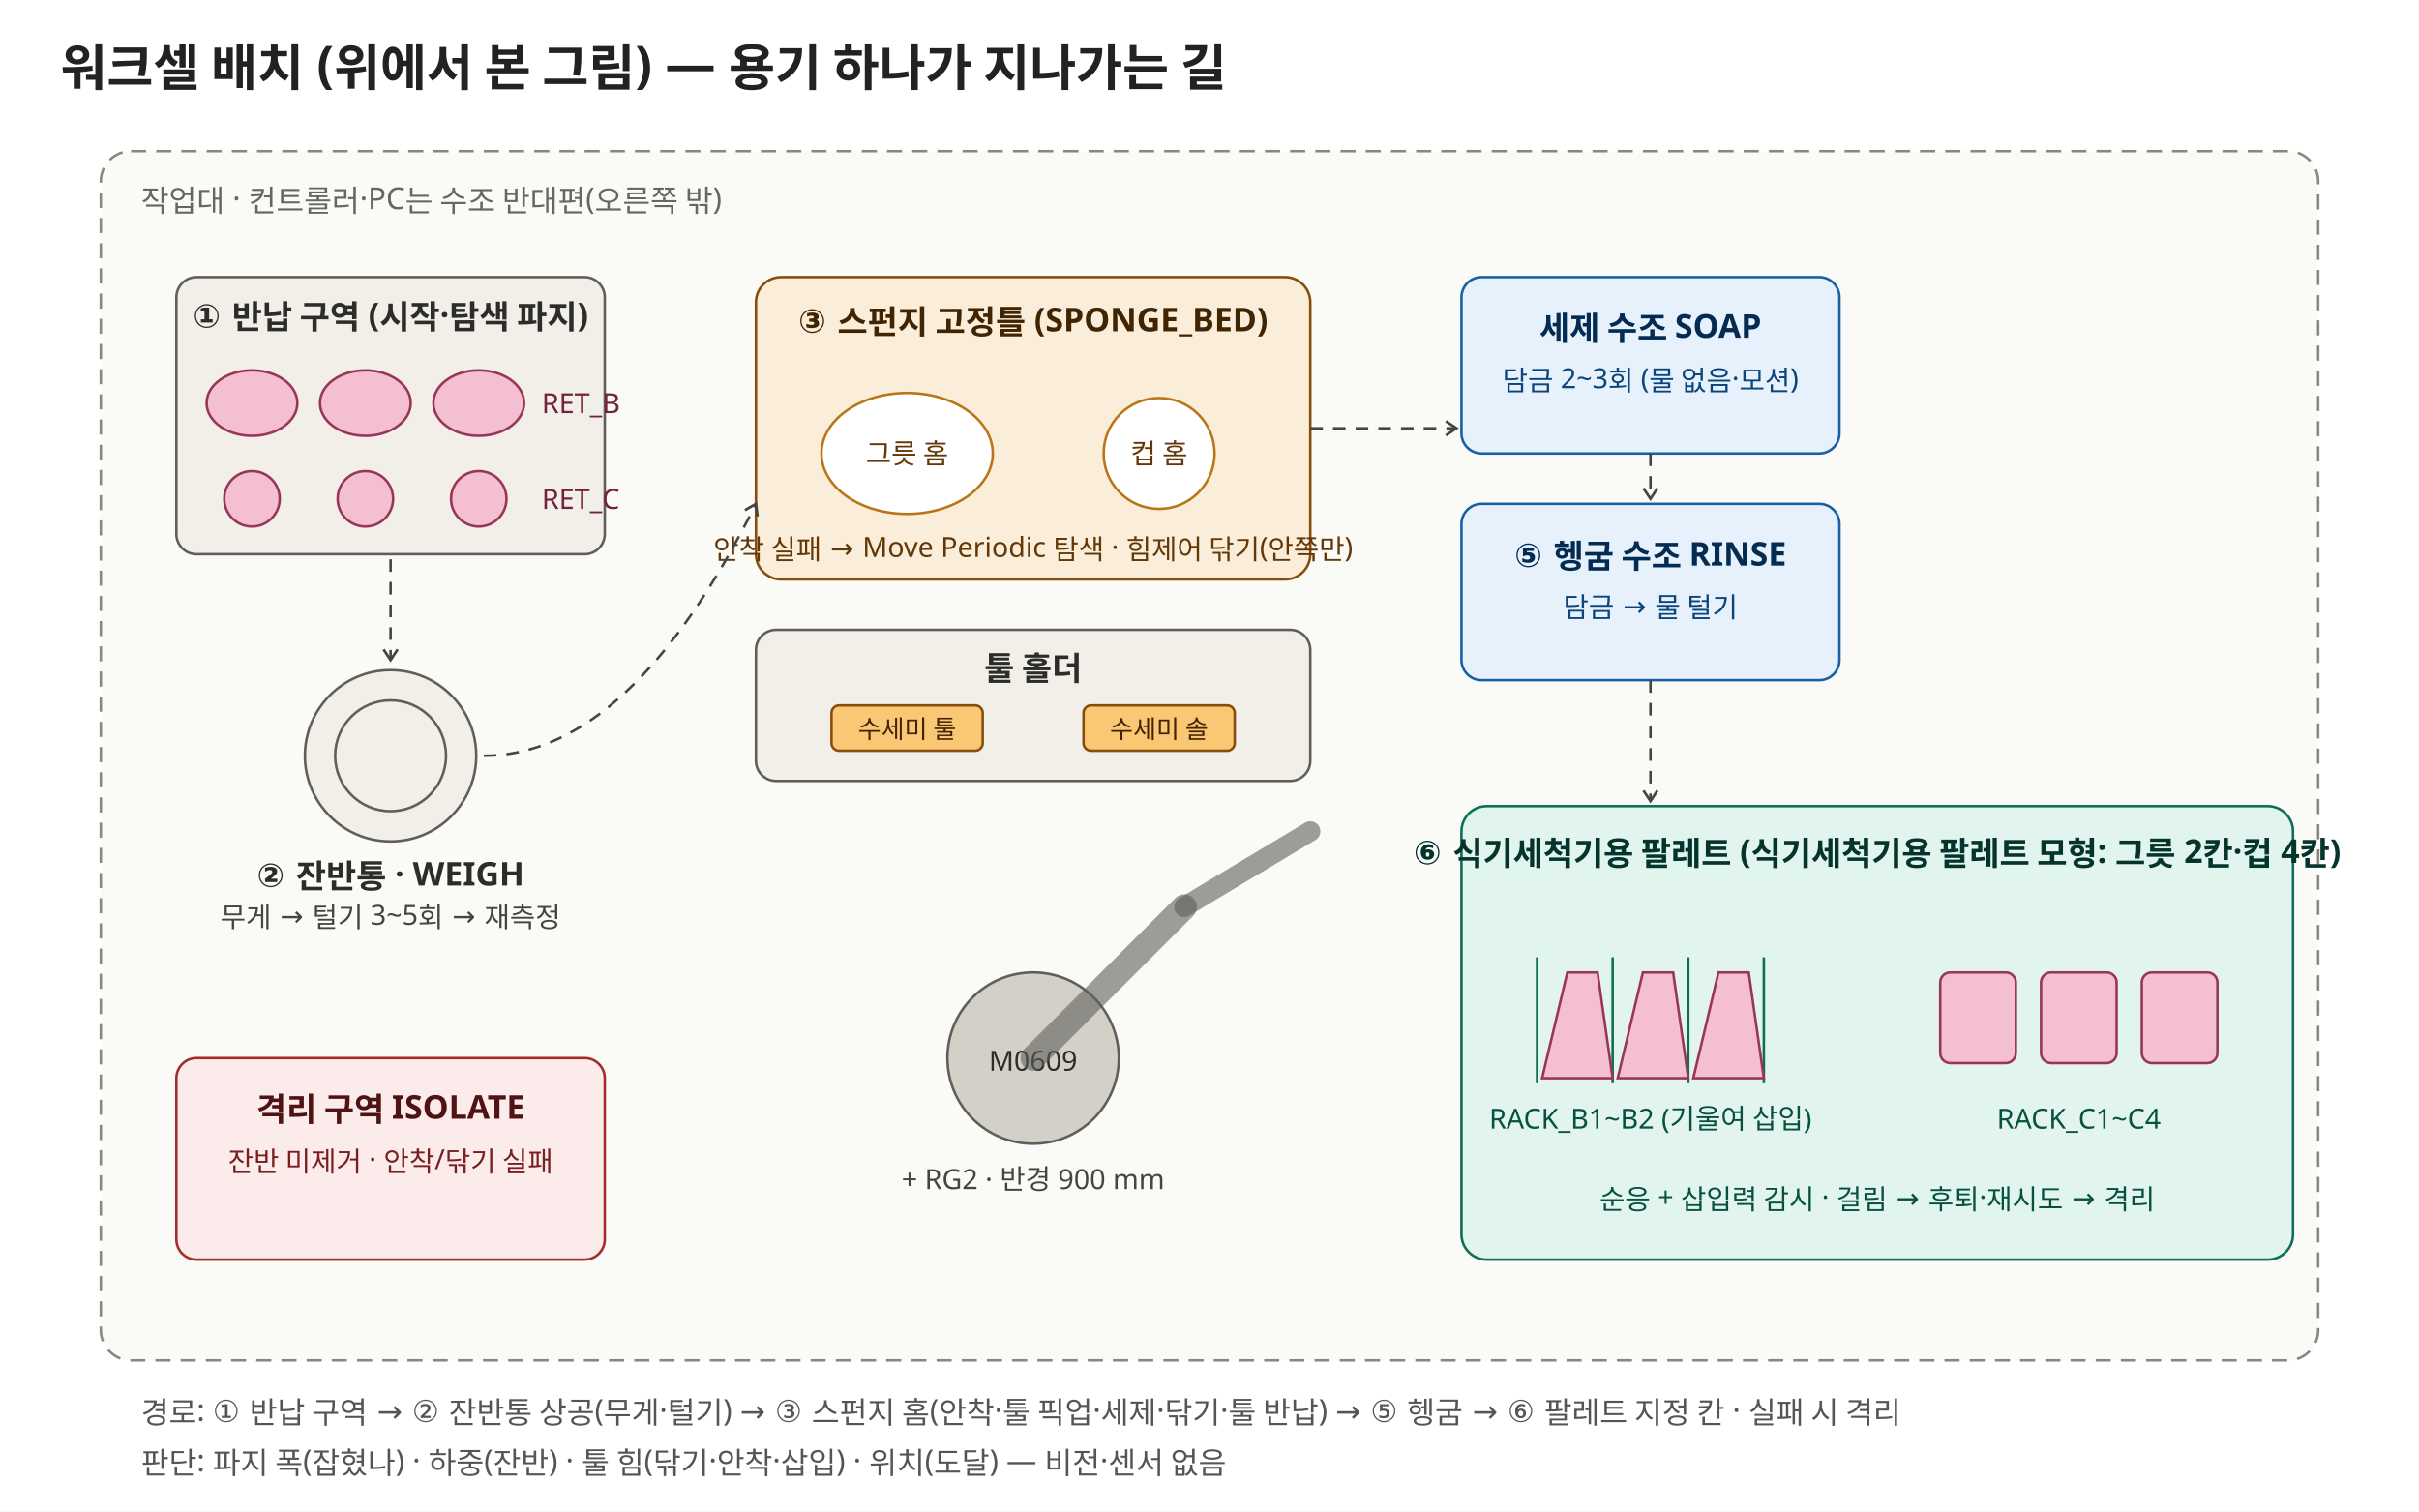
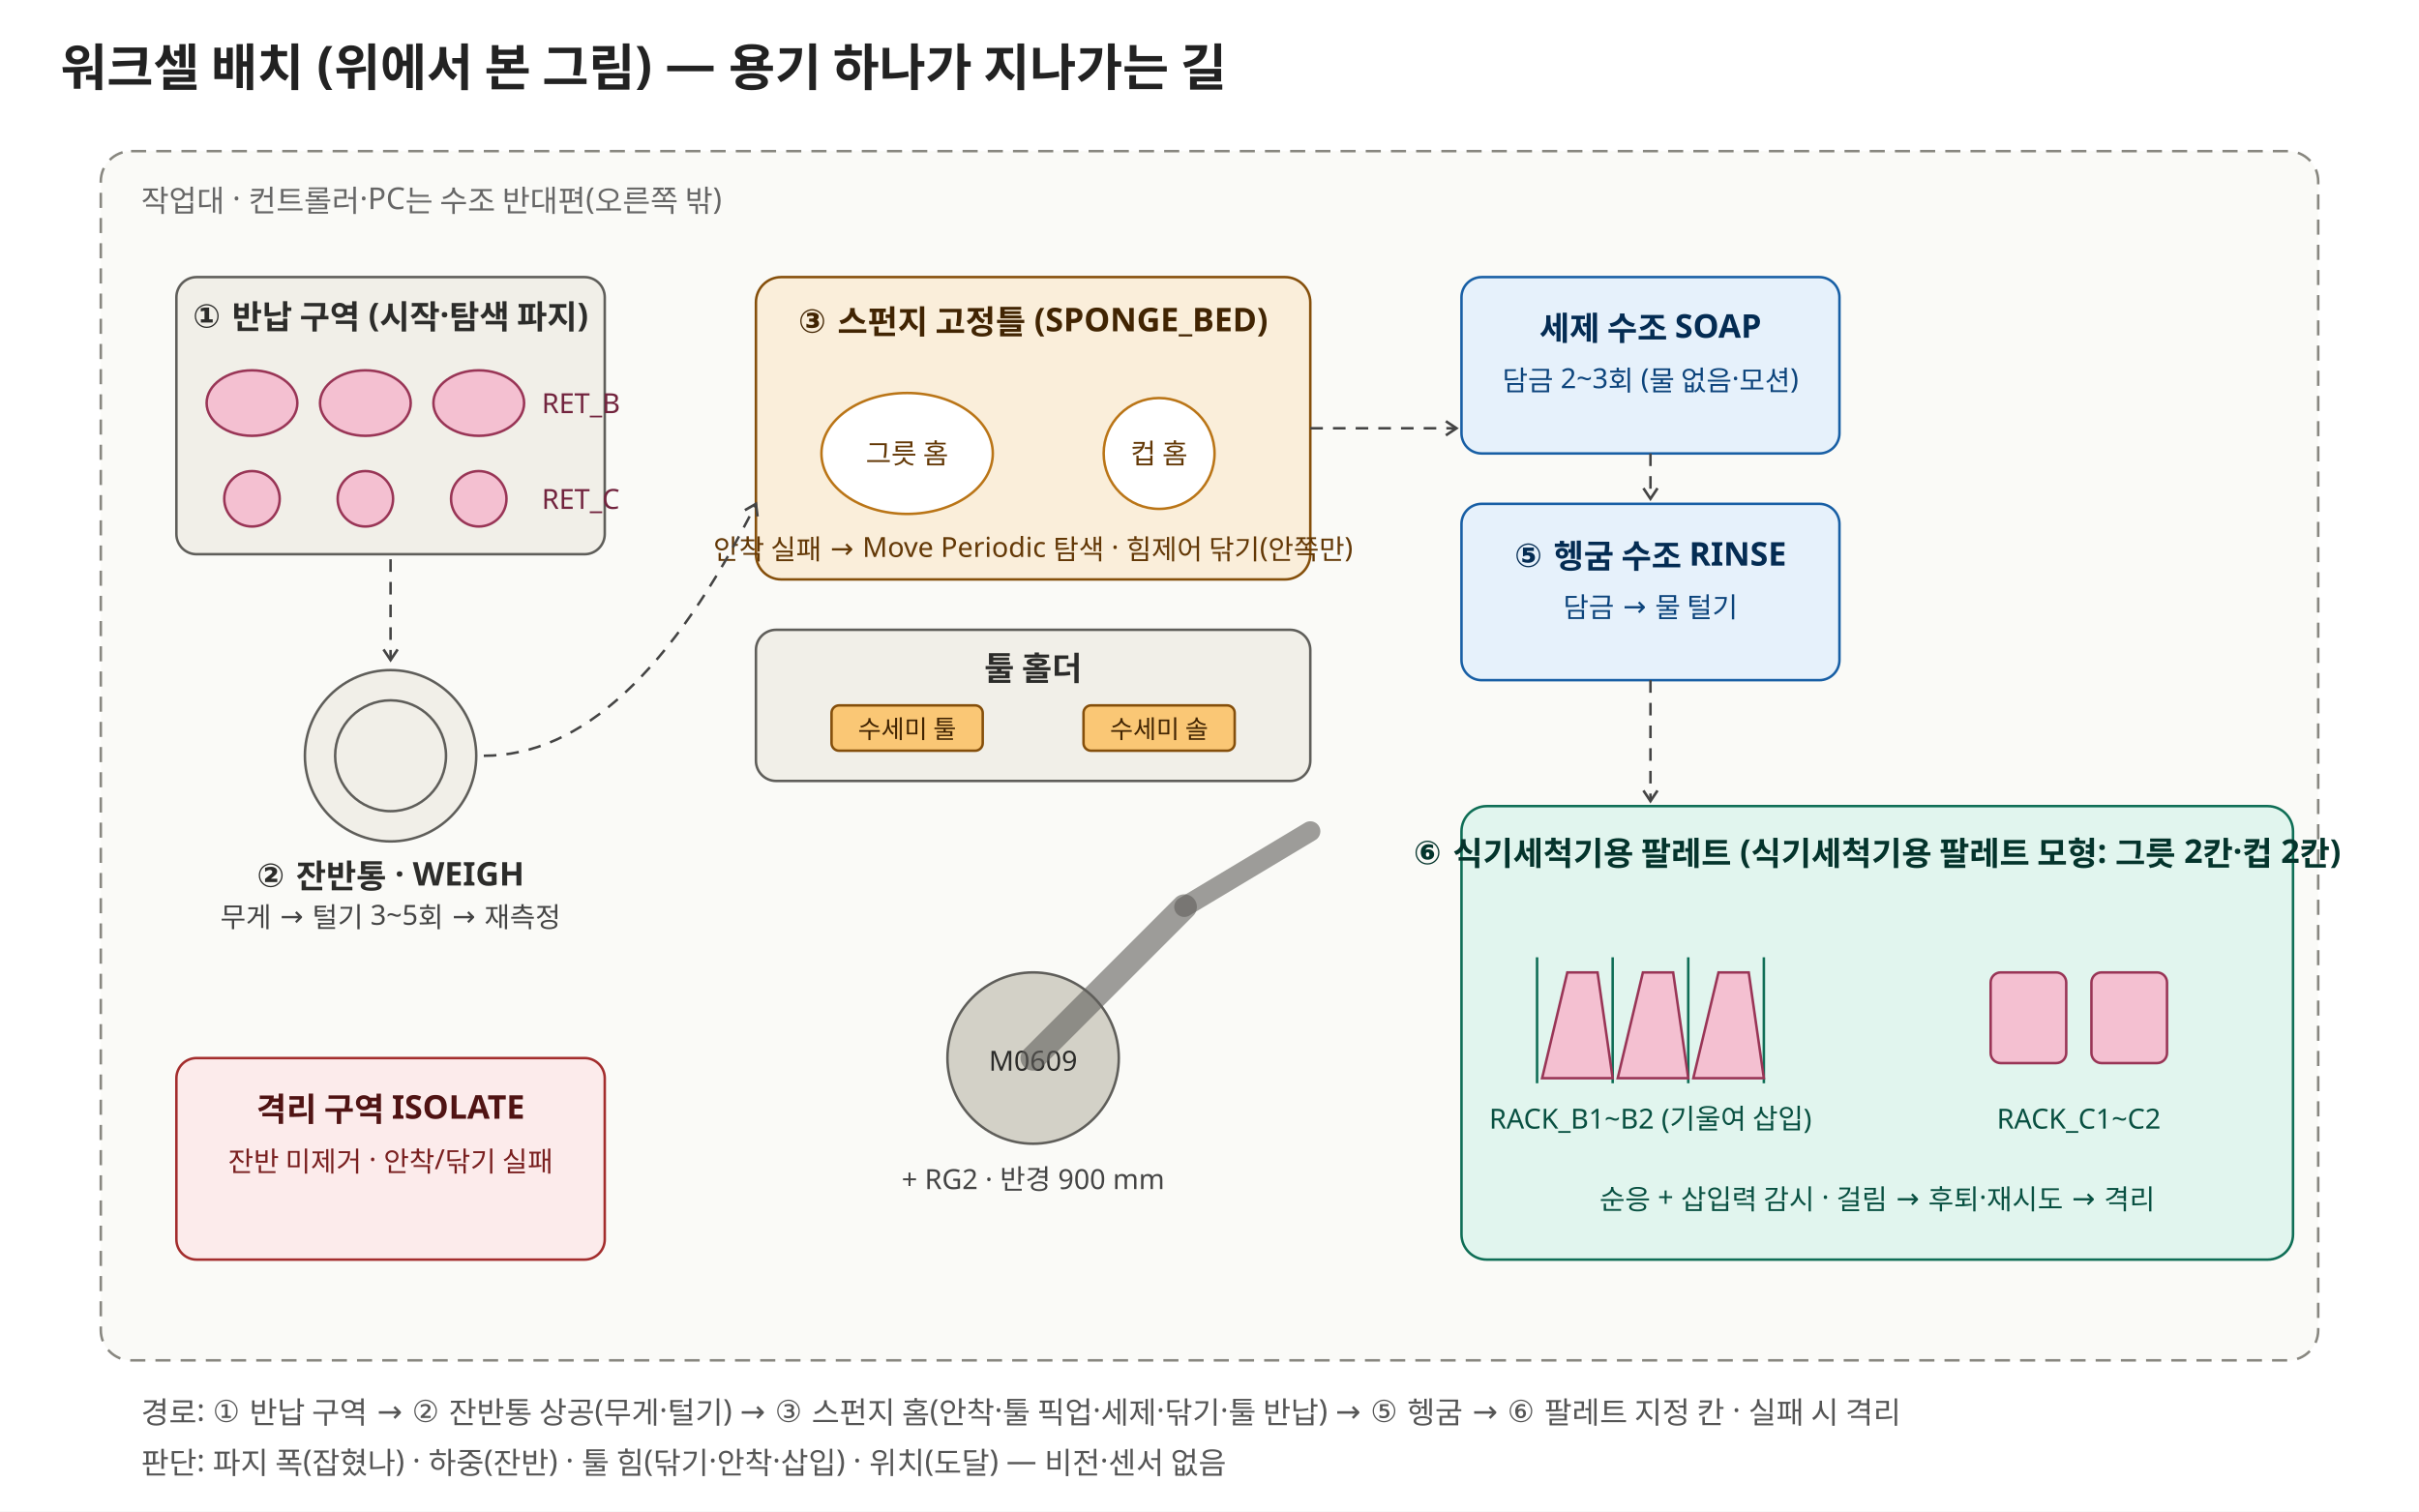
<svg xmlns="http://www.w3.org/2000/svg" width="960" height="600" viewBox="0 0 960 600" font-family="Noto Sans KR, Apple SD Gothic Neo, sans-serif" font-size="13">
  <defs>
    <marker id="a" viewBox="0 0 10 10" refX="8" refY="5" markerWidth="7" markerHeight="7" orient="auto-start-reverse">
      <path d="M2 1L8 5L2 9" fill="none" stroke="#444" stroke-width="1.5" />
    </marker>
  </defs>
  <rect width="960" height="600" fill="#ffffff" />
  <text x="24" y="34" font-size="20" font-weight="600" fill="#222">워크셀 배치 (위에서 본 그림) — 용기 하나가 지나가는 길</text>
  <rect x="40" y="60" width="880" height="480" rx="12" fill="#FAFAF7" stroke="#888780" stroke-dasharray="6 4" />
  <text x="56" y="84" fill="#666" font-size="12">작업대 · 컨트롤러·PC는 수조 반대편(오른쪽 밖)</text>
  <rect x="70" y="110" width="170" height="110" rx="8" fill="#F1EFE8" stroke="#5F5E5A" />
  <text x="155" y="130" text-anchor="middle" font-weight="600" fill="#2C2C2A">① 반납 구역 (시작·탐색 파지)</text>
  <g fill="#F4C0D1" stroke="#993556">
    <ellipse cx="100" cy="160" rx="18" ry="13" />
    <ellipse cx="145" cy="160" rx="18" ry="13" />
    <ellipse cx="190" cy="160" rx="18" ry="13" />
    <circle cx="100" cy="198" r="11" />
    <circle cx="145" cy="198" r="11" />
    <circle cx="190" cy="198" r="11" />
  </g>
  <text x="215" y="164" font-size="11" fill="#72243E">RET_B</text>
  <text x="215" y="202" font-size="11" fill="#72243E">RET_C</text>
  <circle cx="155" cy="300" r="34" fill="#F1EFE8" stroke="#5F5E5A" />
  <circle cx="155" cy="300" r="22" fill="none" stroke="#5F5E5A" />
  <text x="155" y="352" text-anchor="middle" font-weight="600" fill="#2C2C2A">② 잔반통 · WEIGH</text>
  <text x="155" y="368" text-anchor="middle" font-size="11" fill="#444">무게 → 털기 3~5회 → 재측정</text>
  <rect x="70" y="420" width="170" height="80" rx="8" fill="#FCEBEB" stroke="#A32D2D" />
  <text x="155" y="445" text-anchor="middle" font-weight="600" fill="#501313">격리 구역 ISOLATE</text>
  <text x="155" y="465" text-anchor="middle" font-size="11" fill="#791F1F">잔반 미제거 · 안착/닦기 실패</text>
  <rect x="300" y="110" width="220" height="120" rx="10" fill="#FAEEDA" stroke="#854F0B" />
  <text x="410" y="132" text-anchor="middle" font-weight="600" fill="#412402">③ 스펀지 고정틀 (SPONGE_BED)</text>
  <ellipse cx="360" cy="180" rx="34" ry="24" fill="#fff" stroke="#BA7517" />
  <text x="360" y="184" text-anchor="middle" font-size="11" fill="#633806">그릇 홈</text>
  <circle cx="460" cy="180" r="22" fill="#fff" stroke="#BA7517" />
  <text x="460" y="184" text-anchor="middle" font-size="11" fill="#633806">컵 홈</text>
  <text x="410" y="222" text-anchor="middle" font-size="11" fill="#633806">안착 실패 → Move Periodic 탐색 · 힘제어 닦기(안쪽만)</text>
  <rect x="300" y="250" width="220" height="60" rx="8" fill="#F1EFE8" stroke="#5F5E5A" />
  <text x="410" y="270" text-anchor="middle" font-weight="600" fill="#2C2C2A">툴 홀더</text>
  <rect x="330" y="280" width="60" height="18" rx="3" fill="#FAC775" stroke="#854F0B" />
  <text x="360" y="293" text-anchor="middle" font-size="10" fill="#412402">수세미 툴</text>
  <rect x="430" y="280" width="60" height="18" rx="3" fill="#FAC775" stroke="#854F0B" />
  <text x="460" y="293" text-anchor="middle" font-size="10" fill="#412402">수세미 솔</text>
  <rect x="580" y="110" width="150" height="70" rx="8" fill="#E6F1FB" stroke="#185FA5" />
  <text x="655" y="135" text-anchor="middle" font-weight="600" fill="#042C53">세제 수조 SOAP</text>
  <text x="655" y="155" text-anchor="middle" font-size="11" fill="#0C447C">담금 2~3회 (물 없음·모션)</text>
  <rect x="580" y="200" width="150" height="70" rx="8" fill="#E6F1FB" stroke="#185FA5" />
  <text x="655" y="225" text-anchor="middle" font-weight="600" fill="#042C53">⑤ 헹굼 수조 RINSE</text>
  <text x="655" y="245" text-anchor="middle" font-size="11" fill="#0C447C">담금 → 물 털기</text>
  <rect x="580" y="320" width="330" height="180" rx="10" fill="#E1F5EE" stroke="#0F6E56" />
-   <text x="745" y="343" text-anchor="middle" font-weight="600" fill="#04342C">⑥ 식기세척기용 팔레트 (식기세척기용 팔레트 모형: 그릇 2칸·컵 4칸)</text>
+   <text x="745" y="343" text-anchor="middle" font-weight="600" fill="#04342C">⑥ 식기세척기용 팔레트 (식기세척기용 팔레트 모형: 그릇 2칸·컵 2칸)</text>
  <g stroke="#0F6E56" fill="none">
    <line x1="610" y1="380" x2="610" y2="430" />
    <line x1="640" y1="380" x2="640" y2="430" />
    <line x1="670" y1="380" x2="670" y2="430" />
    <line x1="700" y1="380" x2="700" y2="430" />
  </g>
  <g fill="#F4C0D1" stroke="#993556">
    <path d="M612 428 L622 386 H634 L640 428 Z" />
    <path d="M642 428 L652 386 H664 L670 428 Z" />
    <path d="M672 428 L682 386 H694 L700 428 Z" />
  </g>
  <text x="655" y="448" text-anchor="middle" font-size="11" fill="#085041">RACK_B1~B2 (기울여 삽입)</text>
  <g fill="#F4C0D1" stroke="#993556">
-     <rect x="770" y="386" width="30" height="36" rx="4" />
-     <rect x="810" y="386" width="30" height="36" rx="4" />
-     <rect x="850" y="386" width="30" height="36" rx="4" />
+     <rect x="790" y="386" width="30" height="36" rx="4" />
+     <rect x="830" y="386" width="30" height="36" rx="4" />
  </g>
-   <text x="825" y="448" text-anchor="middle" font-size="11" fill="#085041">RACK_C1~C4</text>
+   <text x="825" y="448" text-anchor="middle" font-size="11" fill="#085041">RACK_C1~C2</text>
  <text x="745" y="480" text-anchor="middle" font-size="11" fill="#085041">순응 + 삽입력 감시 · 걸림 → 후퇴·재시도 → 격리</text>
  <circle cx="410" cy="420" r="34" fill="#D3D1C7" stroke="#5F5E5A" />
  <text x="410" y="425" text-anchor="middle" font-size="11" fill="#2C2C2A">M0609</text>
  <line x1="410" y1="420" x2="470" y2="360" stroke="#5F5E5A" stroke-width="10" stroke-linecap="round" opacity=".6" />
  <line x1="470" y1="360" x2="520" y2="330" stroke="#5F5E5A" stroke-width="8" stroke-linecap="round" opacity=".6" />
  <text x="410" y="472" text-anchor="middle" font-size="11" fill="#444">+ RG2 · 반경 900 mm</text>
  <g stroke="#444" stroke-dasharray="5 4" fill="none">
    <path d="M155 222 V262" marker-end="url(#a)" />
    <path d="M192 300 Q250 300 300 200" marker-end="url(#a)" />
    <path d="M520 170 H578" marker-end="url(#a)" />
    <path d="M655 180 V198" marker-end="url(#a)" />
    <path d="M655 270 V318" marker-end="url(#a)" />
  </g>
  <text x="56" y="565" font-size="12" fill="#555">경로: ① 반납 구역 → ② 잔반통 상공(무게·털기) → ③ 스펀지 홈(안착·툴 픽업·세제·닦기·툴 반납) → ⑤ 헹굼 → ⑥ 팔레트 지정 칸 · 실패 시 격리</text>
  <text x="56" y="585" font-size="12" fill="#555">판단: 파지 폭(잡혔나) · 하중(잔반) · 툴 힘(닦기·안착·삽입) · 위치(도달) — 비전·센서 없음</text>
</svg>
